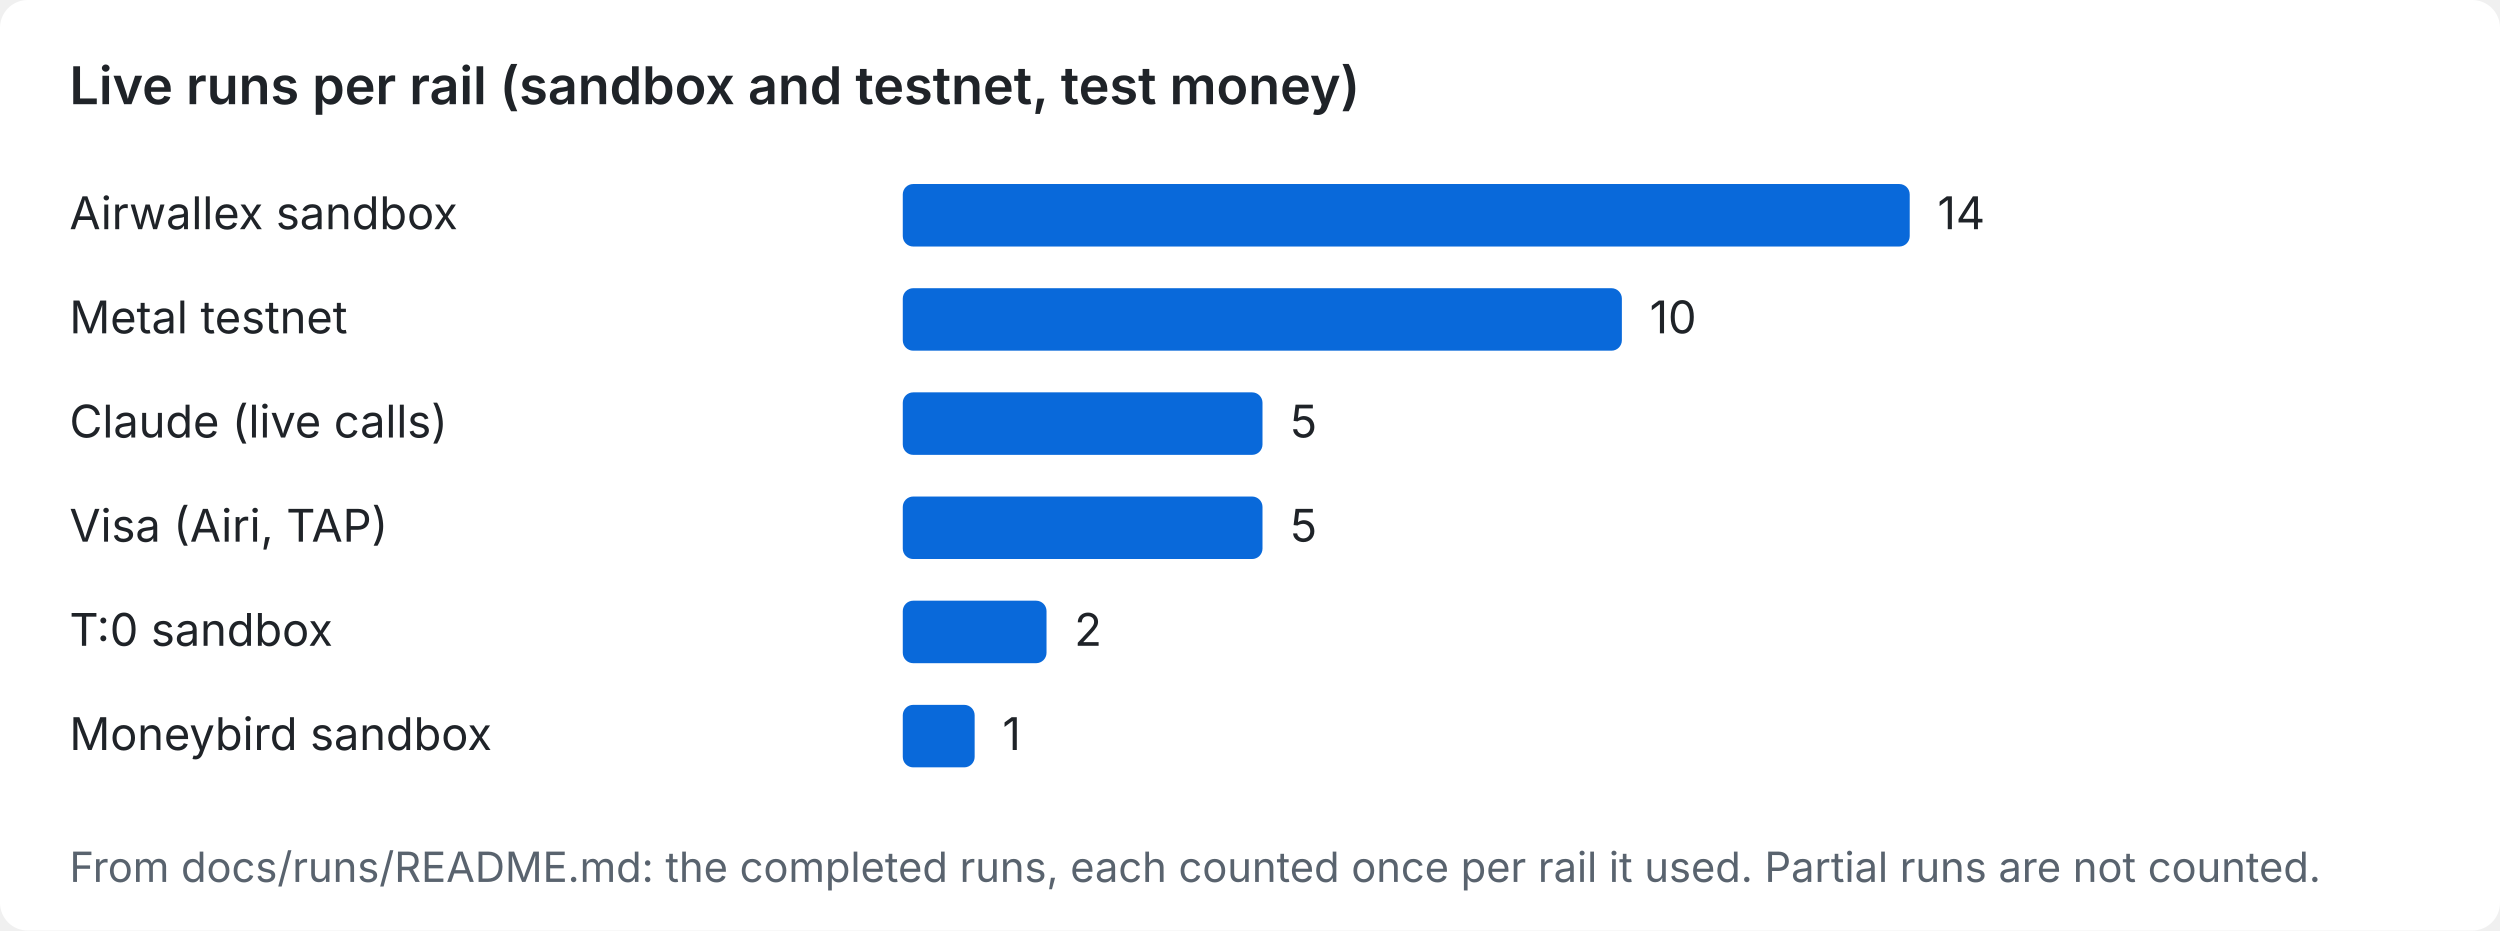
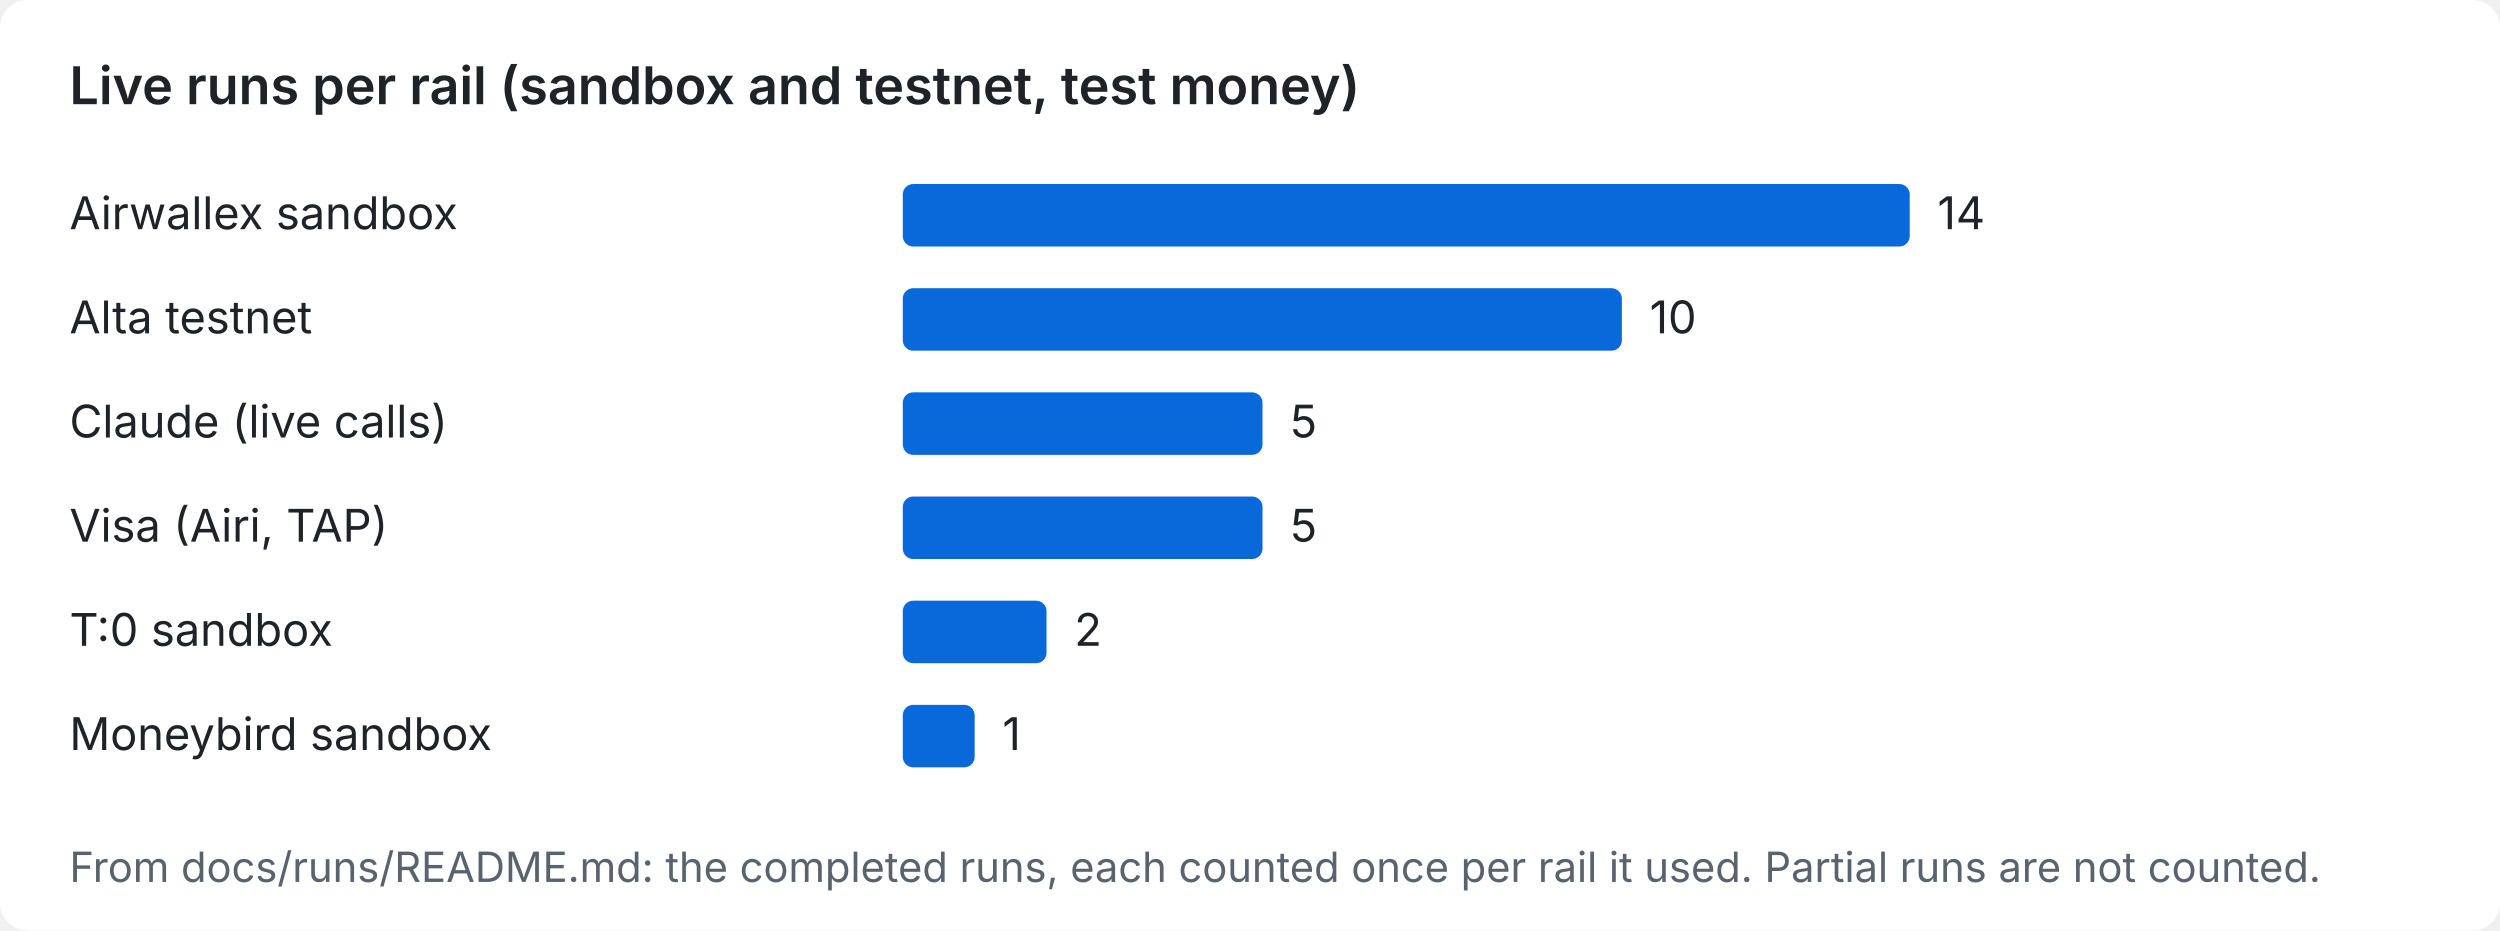
<svg xmlns="http://www.w3.org/2000/svg" width="720" height="268" viewBox="0 0 720 268" role="img" aria-label="Live runs per rail (sandbox and testnet, test money)">
  <style>
  .bg{fill:#ffffff}.t{fill:#1f2328;font:600 15px system-ui,-apple-system,Segoe UI,sans-serif}.l{fill:#1f2328;font:13px system-ui,-apple-system,Segoe UI,sans-serif}
  .s{fill:#59636e;font:12px system-ui,-apple-system,Segoe UI,sans-serif}.a{fill:#0969da}.b{fill:#bf8700}.g{stroke:#d1d9e0}.ln{stroke:#0969da;fill:none;stroke-width:2.5}
  @media (prefers-color-scheme: dark){.bg{fill:#0d1117}.t,.l{fill:#e6edf3}.s{fill:#9198a1}.a{fill:#4493f8}.b{fill:#d29922}.g{stroke:#3d444d}.ln{stroke:#4493f8}}
</style>
  <rect class="bg" width="720" height="268" rx="8" />
  <text class="t" x="20" y="30">Live runs per rail (sandbox and testnet, test money)</text>
  <text class="l" x="20" y="66">Airwallex sandbox</text>
  <rect class="a" x="260" y="53" width="290.0" height="18" rx="3" />
  <text class="l" x="558.0" y="66">14</text>
-   <text class="l" x="20" y="96">Metal testnet</text>
+   <text class="l" x="20" y="96">Alta testnet</text>
  <rect class="a" x="260" y="83" width="207.1" height="18" rx="3" />
  <text class="l" x="475.1" y="96">10</text>
  <text class="l" x="20" y="126">Claude (live calls)</text>
  <rect class="a" x="260" y="113" width="103.6" height="18" rx="3" />
  <text class="l" x="371.6" y="126">5</text>
  <text class="l" x="20" y="156">Visa (Airi, TAP)</text>
  <rect class="a" x="260" y="143" width="103.6" height="18" rx="3" />
  <text class="l" x="371.6" y="156">5</text>
  <text class="l" x="20" y="186">T:0 sandbox</text>
  <rect class="a" x="260" y="173" width="41.4" height="18" rx="3" />
  <text class="l" x="309.4" y="186">2</text>
  <text class="l" x="20" y="216">Moneybird sandbox</text>
  <rect class="a" x="260" y="203" width="20.7" height="18" rx="3" />
  <text class="l" x="288.7" y="216">1</text>
  <text class="s" x="20" y="254">From docs/runs/README.md: the completed runs, each counted once per rail it used. Partial runs are not counted.</text>
</svg>
